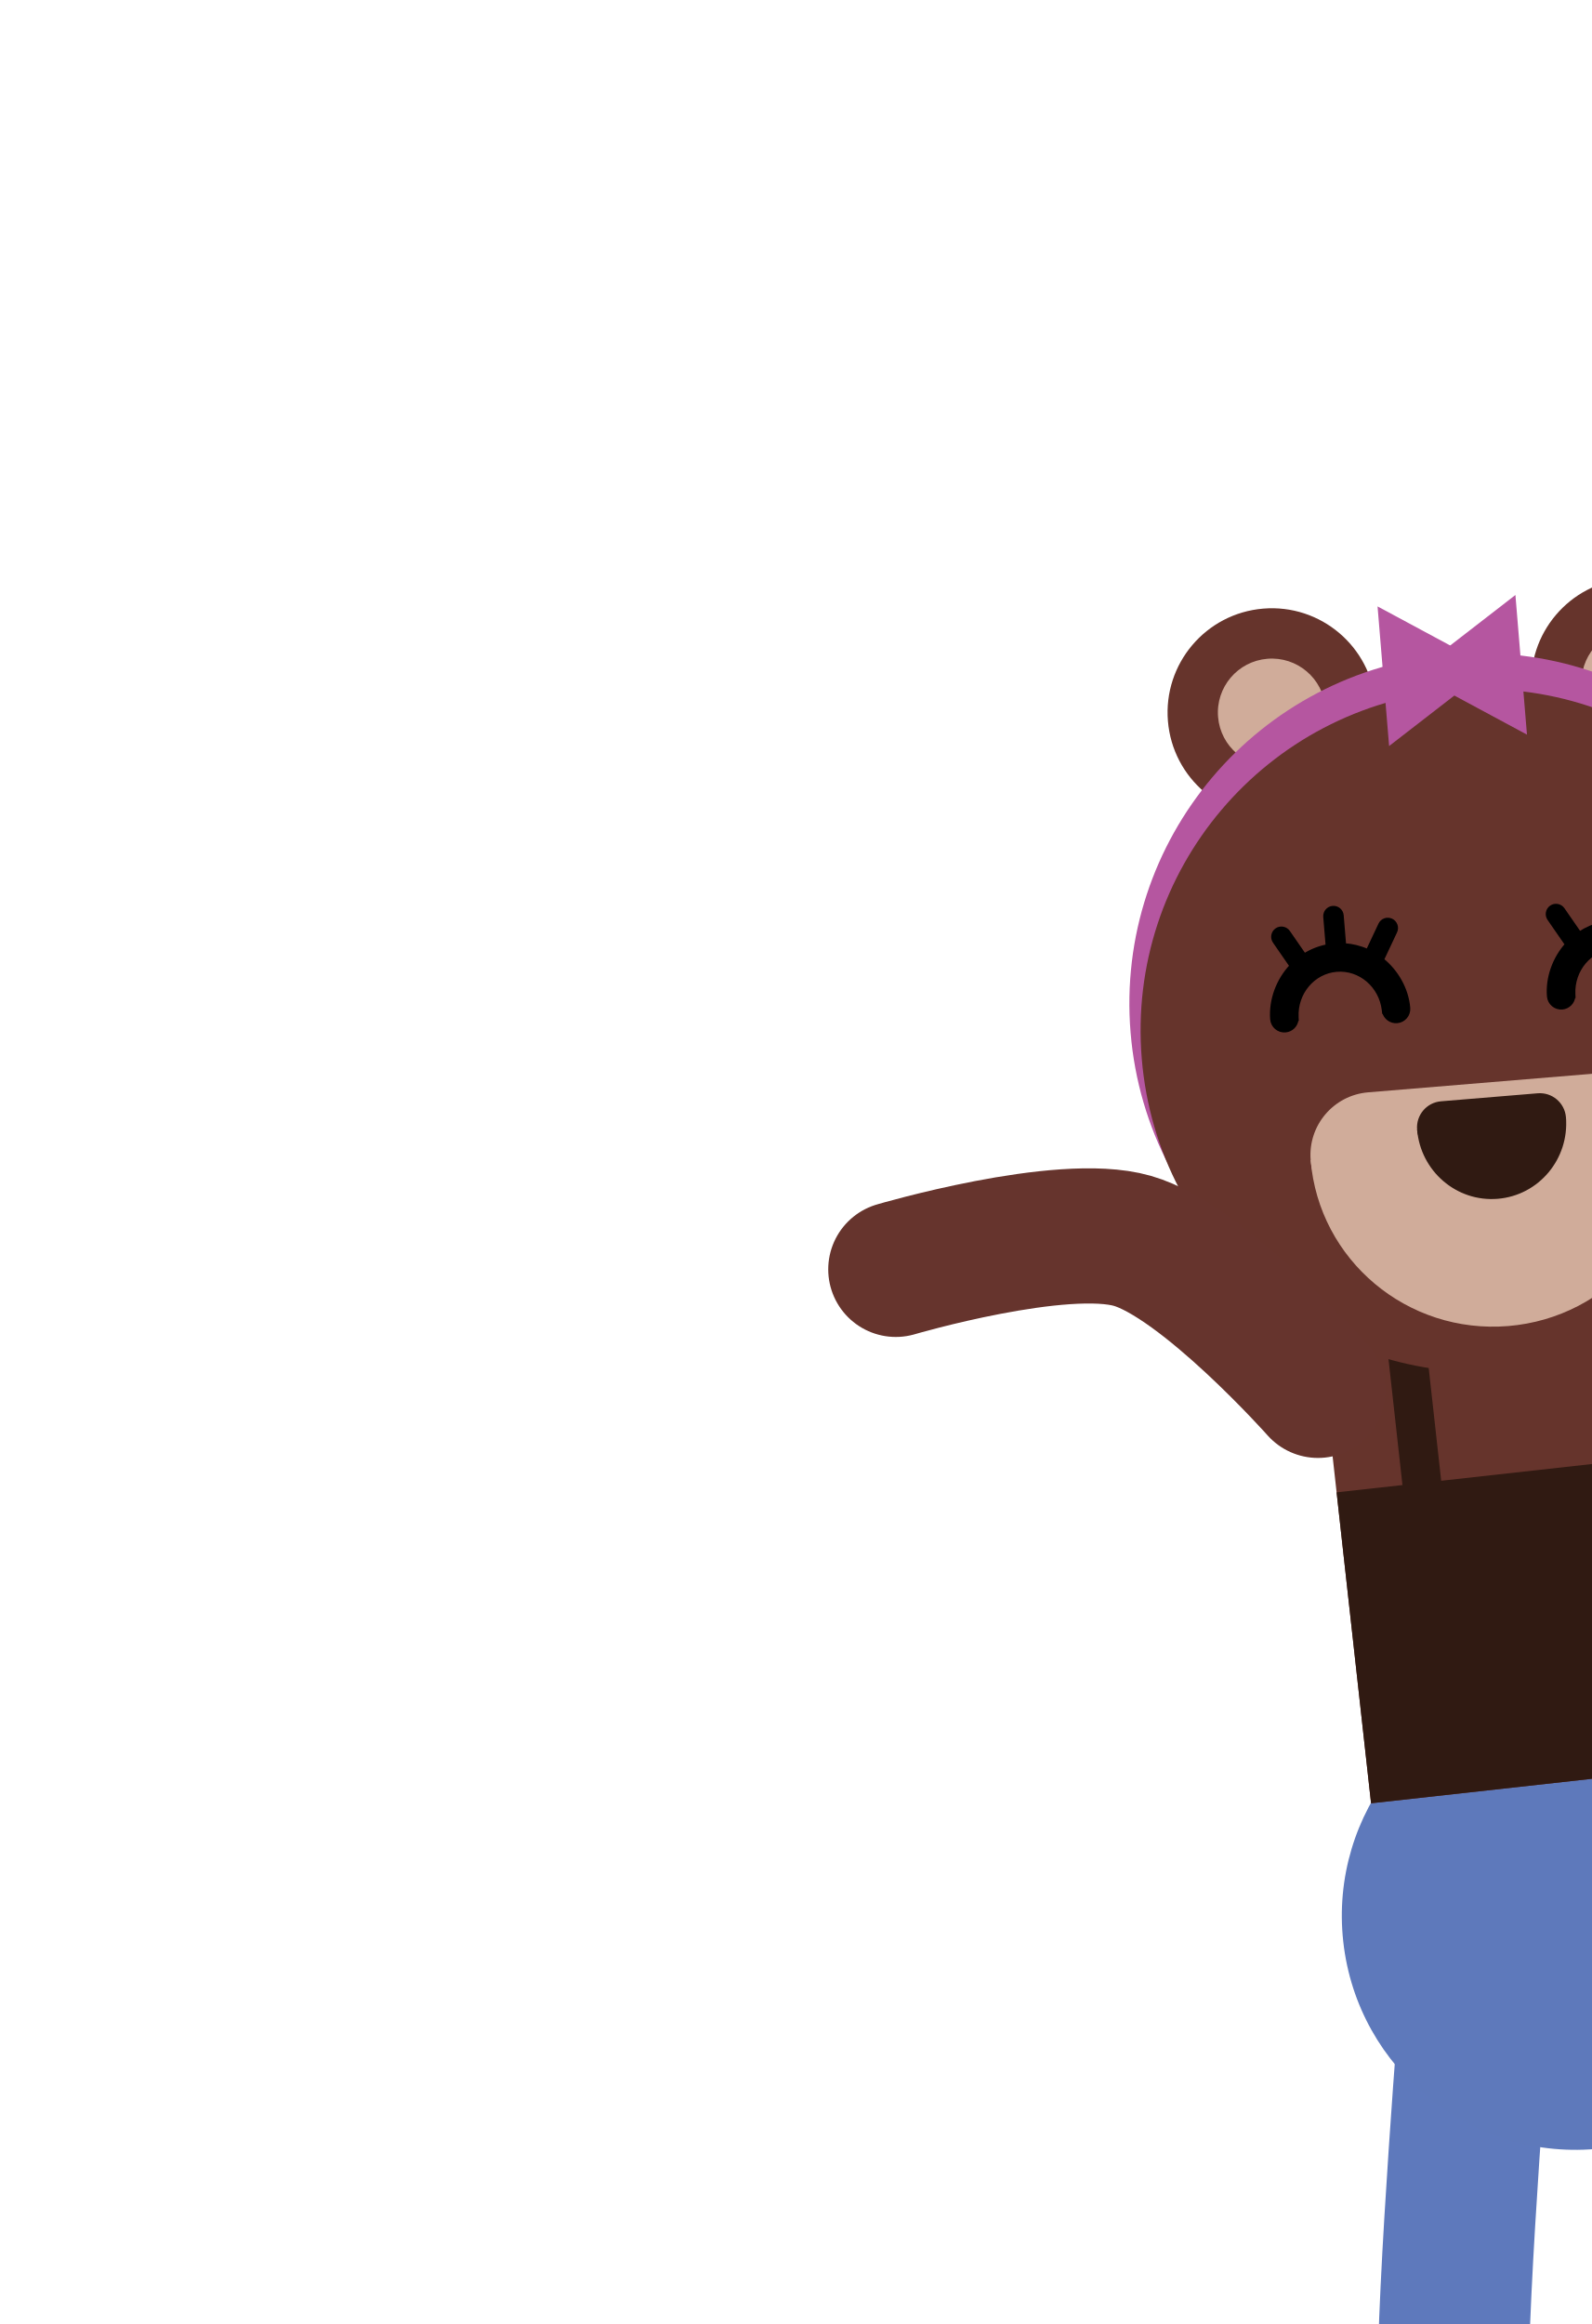
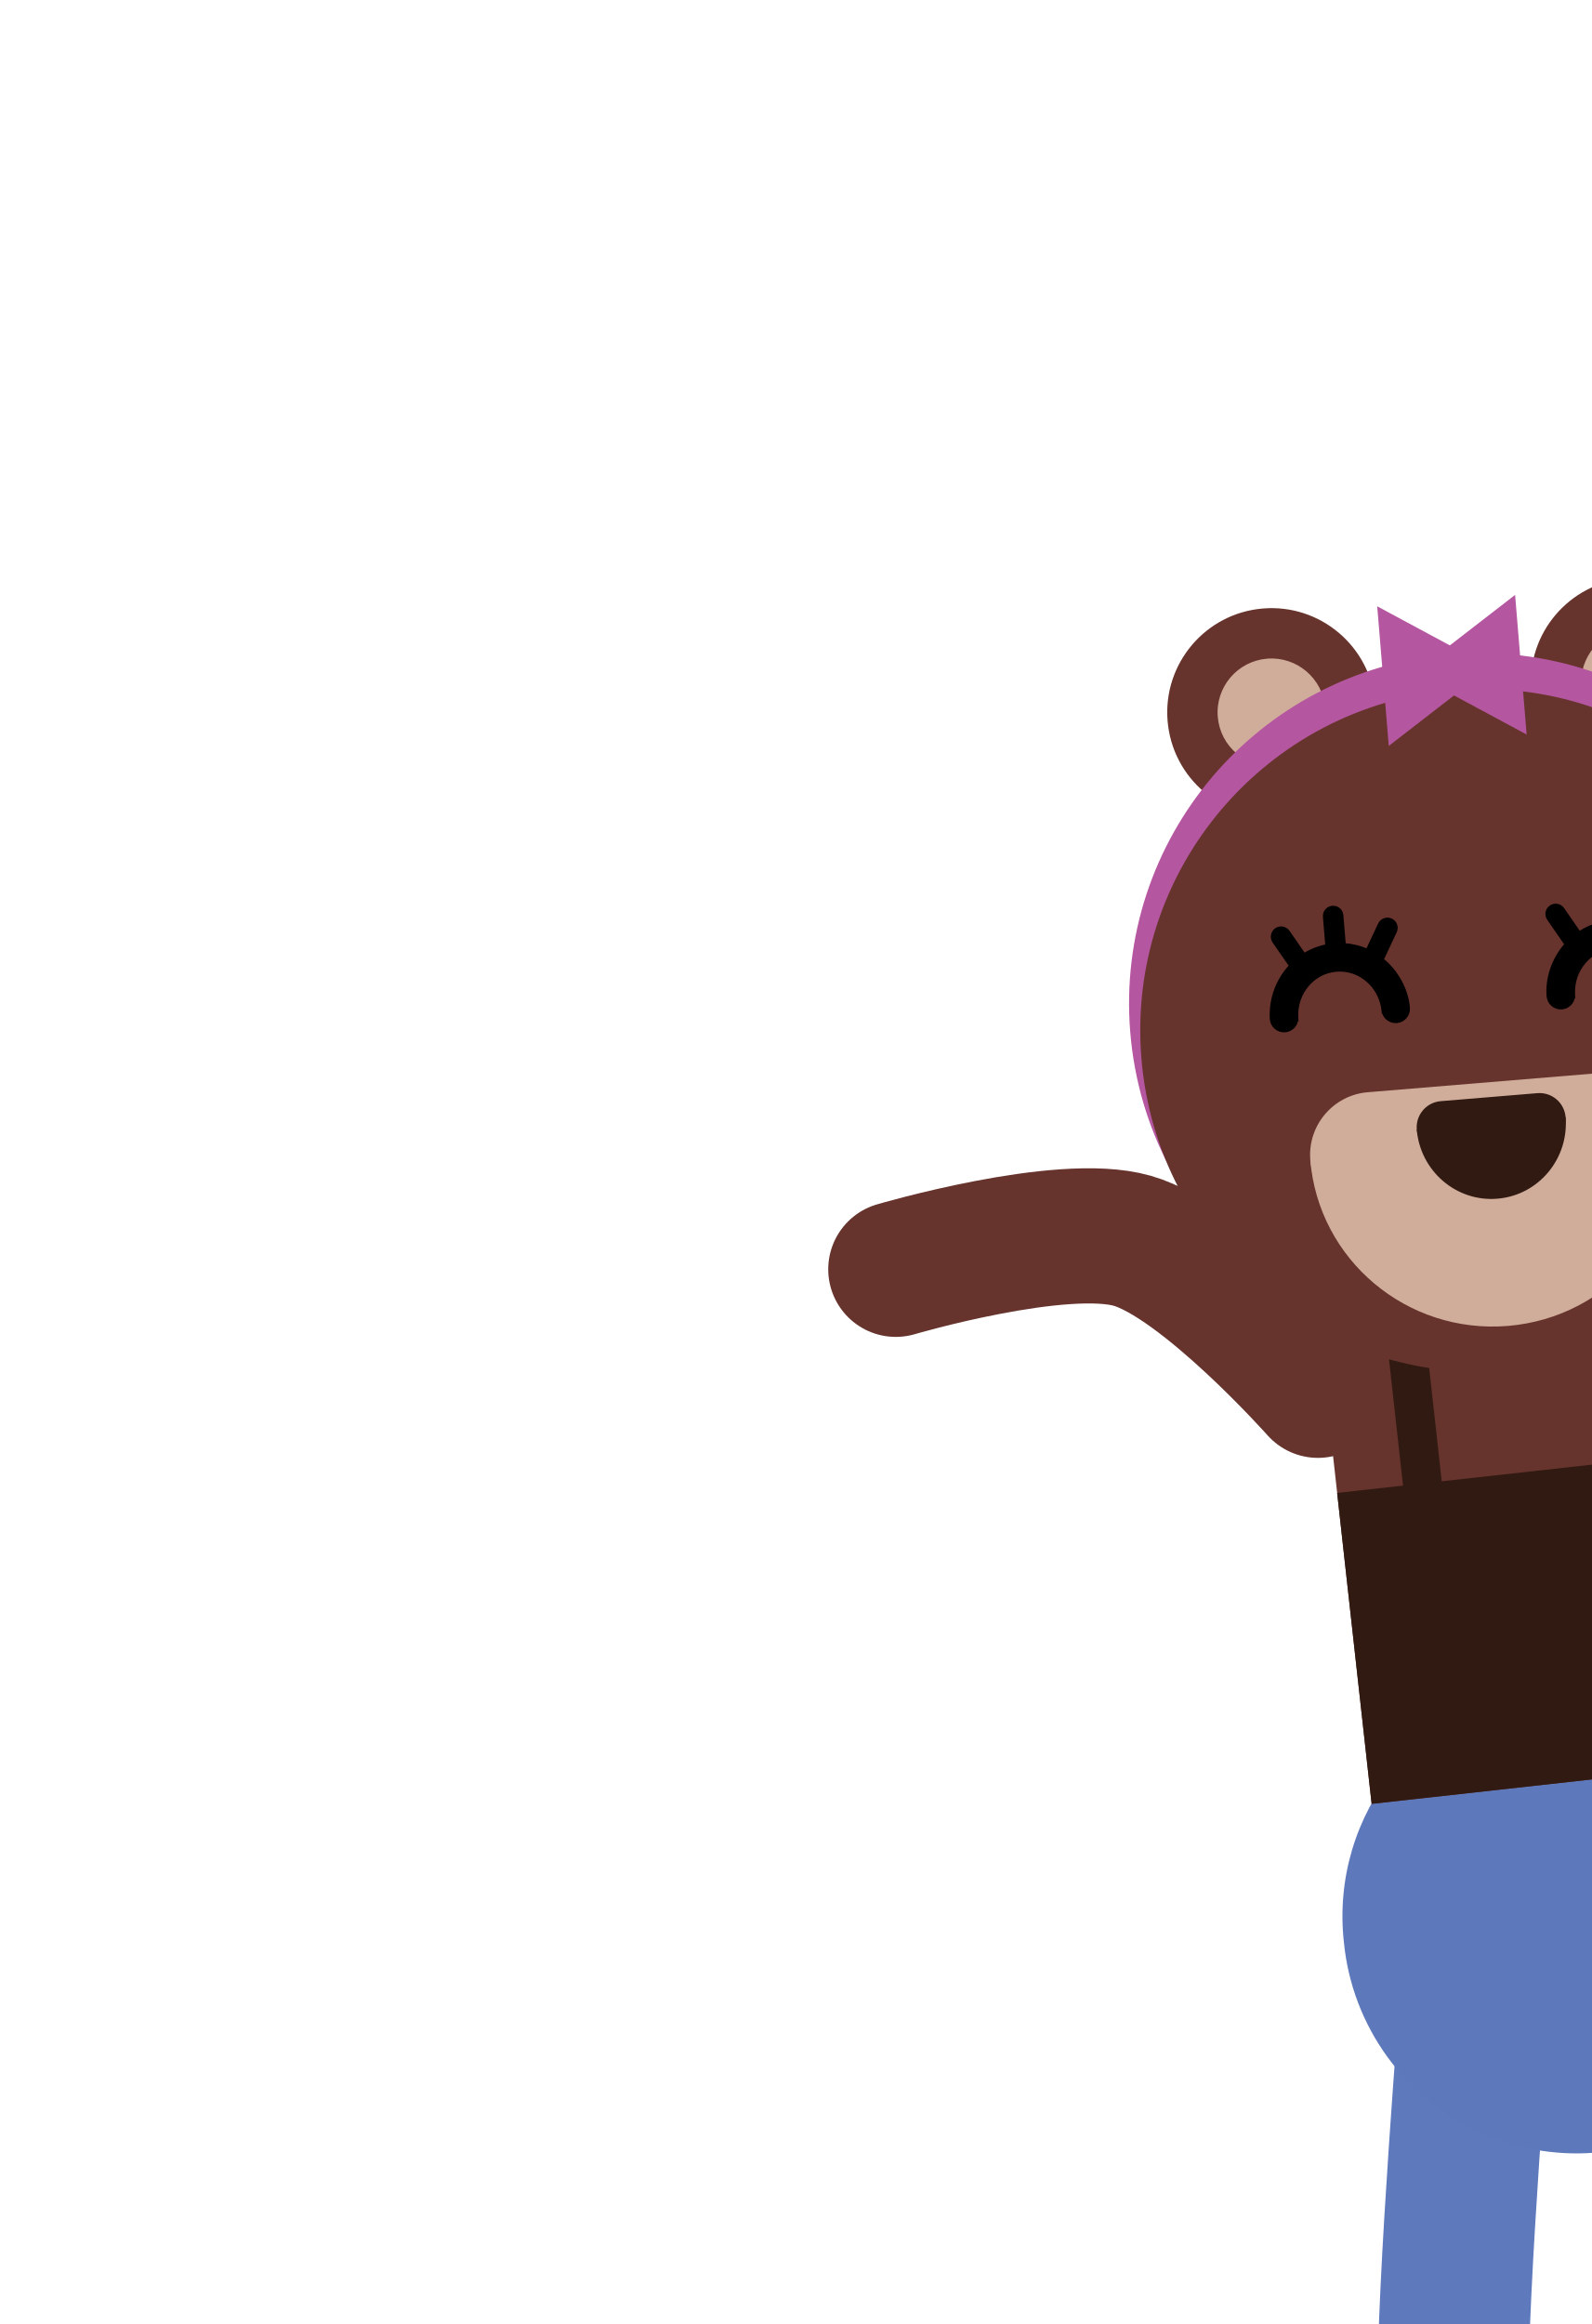
<svg xmlns="http://www.w3.org/2000/svg" width="800" height="800" style="width:100%;height:100%">
  <defs>
    <clipPath id="a">
      <path d="M0 0h800v800H0z" />
    </clipPath>
    <clipPath id="b">
      <path d="M0 0h400v400H0z" />
    </clipPath>
    <clipPath id="c">
      <path d="M0 0h500v500H0z" />
    </clipPath>
  </defs>
  <g clip-path="url(#a)">
-     <g display="block">
-       <g>
-         <path stroke-linecap="round" stroke-linejoin="round" stroke="#5E79BC" stroke-width="38" d="M456.517 705s0 0 0 0-8.47-80.24-12.29-105.88c-3.83-25.63-19.16-104.85-19.16-104.85" fill="none" />
+     <path stroke-linecap="round" stroke-linejoin="round" stroke="#5E79BC" stroke-width="38" d="M456.52 705s0 0 0 0-8.47-80.24-12.3-105.88c-3.82-25.63-19.15-104.85-19.15-104.85M375 705s0 0 0 0-8.94-76.34-9.4-102.26c-.45-25.91 5.8-102.52 5.8-102.52" fill="none" display="block" />
+     <g clip-path="url(#b)" transform="rotate(-6.33 2122.67 -1397.43)" display="block">
+       <g display="block">
+         <path fill="#5E79BB" d="M258.7 280.27a58.83 58.83 0 1 1-117.65 0 58.83 58.83 0 0 1 117.66 0z" />
+         <path fill="#66342C" d="M151.83 157.7a48.04 48.04 0 1 1 96.1 0v88.74h-96.1V157.7z" />
+         <path fill="#301A12" d="M232.72 122.64a48.23 48.23 0 0 0-9.8-7.1v52.21H178.3v-52.99a48.14 48.14 0 0 0-9.8 6.56v46.43h-16.68v78.69h96.1v-78.69h-15.2v-45.11z" />
      </g>
    </g>
-     <g display="block">
-       <g>
-         <path stroke-linecap="round" stroke-linejoin="round" stroke="#5E79BC" stroke-width="38" d="M375 705s0 0 0 0-8.94-76.34-9.4-102.26c-.45-25.91 5.8-102.52 5.8-102.52" fill="none" />
+     <path stroke-linecap="round" stroke-linejoin="round" stroke="#66342D" stroke-width="34" d="M591.87 376.2s0 0 0 0-57.29-22.81-78.36-27.73c-21.07-4.91-82.54-9.8-82.54-9.8" fill="none" display="block" />
+     <g clip-path="url(#c)" transform="rotate(-4.73 965.46 -1862) scale(.8)" display="block">
+       <g display="block">
+         <path fill="#D0AC9A" d="M193.94 136.22a16.36 16.36 0 0 1 22.36 6l6.22 10.8a16.4 16.4 0 0 1-6 22.38 16.36 16.36 0 0 1-22.37-6l-6.22-10.8a16.4 16.4 0 0 1 6-22.38z" />
+         <path stroke="#66342C" stroke-width="11.3" d="M193.94 136.22s0 0 0 0a16.36 16.36 0 0 1 22.36 6l6.22 10.8a16.4 16.4 0 0 1-6 22.38 16.36 16.36 0 0 1-22.37-6l-6.22-10.8a16.4 16.4 0 0 1 6-22.38z" fill="none" />
+         <path fill="#66342C" d="M192.21 115.97a32.78 32.78 0 1 1 0 65.56 32.78 32.78 0 0 1 0-65.56z" />
+         <path fill="#D0AC9A" d="M192.21 131.8a16.95 16.95 0 1 1 0 33.9 16.95 16.95 0 0 1 0-33.9z" />
+         <path fill="#66342C" d="M306.94 115.97a32.78 32.78 0 1 1 0 65.56 32.78 32.78 0 0 1 0-65.56z" />
+         <path fill="#D0AC9A" d="M306.94 131.8a16.95 16.95 0 1 1 0 33.9 16.95 16.95 0 0 1 0-33.9z" />
+         <path fill="#B556A0" d="M249.86 135.19c60.86 0 110.2 49.34 110.2 110.2s-49.34 110.2-110.2 110.2c-60.87 0-110.2-49.33-110.2-110.2 0-60.86 49.33-110.2 110.2-110.2z" />
+         <path fill="#66342C" d="M249.86 146.49c59.3 0 107.38 48.07 107.38 107.38 0 59.3-48.08 107.38-107.38 107.38s-107.38-48.08-107.38-107.38 48.08-107.38 107.38-107.38z" />
+         <path fill="#B556A0" d="M262.02 140.27L228.1 162.3v-44.05l33.9 22.02z" />
+         <path fill="#B556A0" d="M237.7 140.27l33.91-22.02v44.05l-33.91-22.03z" />
+         <path fill="#D0AC9A" d="M250.42 347.12c31.84 0 57.65-25.56 57.65-57.1h-115.3c0 31.54 25.82 57.1 57.65 57.1z" />
+         <path fill="#D0AC9A" d="M308.07 290.02a19.77 19.77 0 0 1-19.77 19.77h-75.76a19.76 19.76 0 0 1 0-39.53h75.77a19.76 19.76 0 0 1 19.76 19.76z" />
+         <path fill="#301A12" d="M250.42 306.98c12.97 0 23.48-10.65 23.48-23.8h-46.97c0 13.15 10.52 23.8 23.49 23.8z" />
+         <path fill="#301A12" d="M273.9 283.19a8.23 8.23 0 0 1-8.23 8.23h-30.5a8.23 8.23 0 0 1 0-16.47h30.5a8.23 8.23 0 0 1 8.23 8.24z" />
+         <path d="M216.08 225.9l4.58-7.96a2.66 2.66 0 0 1 3.64-.97 2.67 2.67 0 0 1 .97 3.64l-4.87 8.47c4.22 4 6.98 9.88 6.98 15.77a3.92 3.92 0 0 1-3.92 3.93 3.92 3.92 0 0 1-3.88-3.32h-.03l-.02-.59c-.27-7.66-6.31-13.75-13.69-13.75s-13.42 6.09-13.69 13.75l-.02.6-.03-.01a3.92 3.92 0 0 1-3.88 3.32 3.92 3.92 0 0 1-3.92-3.93v-.03a22.4 22.4 0 0 1 7.44-16.16l-4.64-8.05a2.67 2.67 0 0 1 .98-3.64 2.66 2.66 0 0 1 3.64.97l4.42 7.68a20.89 20.89 0 0 1 7.46-2.24v-9.23a2.67 2.67 0 0 1 2.66-2.67 2.66 2.66 0 0 1 2.66 2.67v9.33a20.89 20.89 0 0 1 7.16 2.42z" />
+         <path stroke="#000" stroke-width="1.13" d="M216.08 225.9l4.58-7.96a2.66 2.66 0 0 1 3.64-.97 2.67 2.67 0 0 1 .97 3.64l-4.87 8.47c4.22 4 6.98 9.88 6.98 15.77a3.92 3.92 0 0 1-3.92 3.93 3.92 3.92 0 0 1-3.88-3.32h-.03l-.02-.59c-.27-7.66-6.31-13.75-13.69-13.75s-13.42 6.09-13.69 13.75l-.02.6-.03-.01a3.92 3.92 0 0 1-3.88 3.32 3.92 3.92 0 0 1-3.92-3.93v0-.03 0a22.4 22.4 0 0 1 7.44-16.16l-4.64-8.05a2.67 2.67 0 0 1 .98-3.64 2.66 2.66 0 0 1 3.64.97l4.42 7.68a20.89 20.89 0 0 1 7.46-2.24v-9.23a2.67 2.67 0 0 1 2.66-2.67 2.66 2.66 0 0 1 2.66 2.67v9.33a20.89 20.89 0 0 1 7.16 2.42z" fill="none" />
+         <path d="M290.1 223.48v-9.33a2.67 2.67 0 0 1 2.66-2.67 2.67 2.67 0 0 1 2.66 2.67v9.23a20.89 20.89 0 0 1 7.46 2.24l4.42-7.68a2.66 2.66 0 0 1 3.64-.97 2.67 2.67 0 0 1 .98 3.64l-4.64 8.05a22.4 22.4 0 0 1 7.44 16.15v.04a3.92 3.92 0 0 1-3.92 3.93 3.92 3.92 0 0 1-3.88-3.32h-.03l-.02-.59c-.27-7.66-6.31-13.75-13.69-13.75s-13.42 6.09-13.69 13.75l-.02.6-.03-.01a3.92 3.92 0 0 1-3.88 3.32 3.92 3.92 0 0 1-3.92-3.93c0-5.89 2.76-11.77 6.98-15.77l-4.87-8.47a2.67 2.67 0 0 1 .97-3.64 2.66 2.66 0 0 1 3.64.97l4.58 7.96a20.89 20.89 0 0 1 7.16-2.42z" />
+         <path stroke="#000" stroke-width="1.13" d="M290.1 223.48v-9.33a2.67 2.67 0 0 1 2.66-2.67 2.67 2.67 0 0 1 2.66 2.67v9.23a20.89 20.89 0 0 1 7.46 2.24l4.42-7.68a2.66 2.66 0 0 1 3.64-.97 2.67 2.67 0 0 1 .98 3.64l-4.64 8.05a22.4 22.4 0 0 1 7.44 16.15v.04a3.92 3.92 0 0 1-3.92 3.93 3.92 3.92 0 0 1-3.88-3.32h-.03l-.02-.59c-.27-7.66-6.31-13.75-13.69-13.75s-13.42 6.09-13.69 13.75l-.02.6-.03-.01a3.92 3.92 0 0 1-3.88 3.32 3.92 3.92 0 0 1-3.92-3.93c0-5.89 2.76-11.77 6.98-15.77l-4.87-8.47a2.67 2.67 0 0 1 .97-3.64 2.66 2.66 0 0 1 3.64.97l4.58 7.96a20.89 20.89 0 0 1 7.16-2.42z" fill="none" />
      </g>
    </g>
-     <g clip-path="url(#b)" transform="rotate(-6.325 2122.67 -1397.429)" display="block">
-       <g display="block">
-         <path fill="#5E79BB" d="M258.707 280.266c0 32.49-26.339 58.83-58.83 58.83-32.49 0-58.83-26.34-58.83-58.83 0-32.49 26.34-58.83 58.83-58.83 32.491 0 58.83 26.34 58.83 58.83z" />
-         <path fill="#66342C" d="M151.833 157.703c0-26.534 21.51-48.044 48.044-48.044 26.535 0 48.045 21.51 48.045 48.044v88.736h-96.09v-88.736z" />
-         <path fill="#301A12" d="M232.724 122.64a48.225 48.225 0 0 0-9.805-7.106v52.22h-44.613V114.76a48.14 48.14 0 0 0-9.805 6.557v46.436h-16.668v78.685h96.089v-78.685h-15.198V122.64z" />
-       </g>
-     </g>
-     <g display="block">
-       <g>
-         <path stroke-linecap="round" stroke-linejoin="round" stroke="#66342D" stroke-width="34" d="M591.872 376.207s0 0 0 0-57.29-22.82-78.36-27.74c-21.07-4.91-82.54-9.79-82.54-9.79" fill="none" />
-       </g>
-     </g>
-     <g clip-path="url(#c)" transform="rotate(-4.732 965.463 -1861.995) scale(.8)" display="block">
-       <g display="block">
-         <path fill="#D0AC9A" d="M193.937 136.225c7.834-4.523 17.847-1.836 22.364 6.001l6.22 10.79c4.516 7.838 1.828 17.857-6.006 22.38-7.834 4.523-17.846 1.837-22.364-6l-6.22-10.79c-4.516-7.837-1.827-17.858 6.006-22.381z" />
-         <path stroke="#66342C" stroke-width="11.303" d="M193.937 136.225s0 0 0 0c7.834-4.523 17.847-1.836 22.364 6.001l6.22 10.79c4.516 7.838 1.828 17.857-6.006 22.38-7.834 4.523-17.846 1.837-22.364-6l-6.22-10.79c-4.516-7.837-1.827-17.858 6.006-22.381z" fill="none" />
-         <path fill="#66342C" d="M192.213 115.971c18.104 0 32.78 14.675 32.78 32.779 0 18.103-14.676 32.779-32.78 32.779-18.103 0-32.778-14.676-32.778-32.78 0-18.103 14.675-32.778 32.778-32.778z" />
-         <path fill="#D0AC9A" d="M192.213 131.795c9.364 0 16.955 7.591 16.955 16.955 0 9.363-7.591 16.954-16.955 16.954-9.363 0-16.954-7.59-16.954-16.954s7.591-16.955 16.954-16.955z" />
-         <path fill="#66342C" d="M306.939 115.971c18.103 0 32.779 14.675 32.779 32.779 0 18.103-14.676 32.779-32.78 32.779-18.102 0-32.778-14.676-32.778-32.78 0-18.103 14.676-32.778 32.779-32.778z" />
-         <path fill="#D0AC9A" d="M306.939 131.795c9.363 0 16.954 7.591 16.954 16.955 0 9.363-7.59 16.954-16.954 16.954s-16.955-7.59-16.955-16.954 7.591-16.955 16.955-16.955z" />
-         <path fill="#B556A0" d="M249.859 135.186c60.864 0 110.204 49.34 110.204 110.205 0 60.863-49.34 110.204-110.204 110.204-60.864 0-110.205-49.34-110.205-110.204 0-60.864 49.34-110.205 110.205-110.205z" />
-         <path fill="#66342C" d="M249.859 146.49c59.303 0 107.378 48.074 107.378 107.378 0 59.303-48.075 107.378-107.378 107.378-59.304 0-107.379-48.075-107.379-107.378 0-59.304 48.075-107.379 107.379-107.379z" />
-         <path fill="#B556A0" d="M262.017 140.273l-33.91 22.024v-44.049l33.91 22.025z" />
-         <path fill="#B556A0" d="M237.7 140.273l33.91-22.025v44.05l-33.91-22.025z" />
-         <path fill="#D0AC9A" d="M250.423 347.117c31.836 0 57.645-25.562 57.645-57.095h-115.29c0 31.533 25.809 57.095 57.645 57.095z" />
-         <path fill="#D0AC9A" d="M308.07 290.021c0 10.915-8.85 19.764-19.765 19.764h-75.762c-10.915 0-19.763-8.849-19.763-19.764s8.848-19.764 19.763-19.764h75.762c10.916 0 19.764 8.85 19.764 19.764z" />
-         <path fill="#301A12" d="M250.418 306.978c12.97 0 23.484-10.65 23.484-23.79h-46.97c0 13.14 10.515 23.79 23.486 23.79z" />
-         <path fill="#301A12" d="M273.902 283.189a8.235 8.235 0 0 1-8.234 8.235h-30.5a8.235 8.235 0 0 1 0-16.47h30.5a8.235 8.235 0 0 1 8.234 8.235z" />
-         <path d="M216.077 225.904l4.584-7.961a2.66 2.66 0 0 1 3.638-.977 2.672 2.672 0 0 1 .974 3.644l-4.876 8.467c4.227 4.002 6.981 9.885 6.981 15.775a3.924 3.924 0 0 1-3.92 3.93 3.925 3.925 0 0 1-3.875-3.324l-.035.003-.02-.59c-.265-7.662-6.312-13.753-13.688-13.753s-13.422 6.091-13.687 13.754l-.021.59-.035-.004a3.925 3.925 0 0 1-3.875 3.323 3.925 3.925 0 0 1-3.92-3.93v-.002-.033-.002c.056-6.1 2.928-12.122 7.436-16.155l-4.634-8.049a2.671 2.671 0 0 1 .974-3.644 2.66 2.66 0 0 1 3.638.977l4.419 7.675a20.885 20.885 0 0 1 7.462-2.242v-9.226a2.665 2.665 0 0 1 2.663-2.668 2.664 2.664 0 0 1 2.662 2.668v9.33a20.89 20.89 0 0 1 7.155 2.424z" />
-         <path stroke="#000" stroke-width="1.13" d="M216.077 225.904l4.584-7.961a2.66 2.66 0 0 1 3.638-.977 2.672 2.672 0 0 1 .974 3.644l-4.876 8.467c4.227 4.002 6.981 9.885 6.981 15.775a3.924 3.924 0 0 1-3.92 3.93 3.925 3.925 0 0 1-3.875-3.324l-.035.003-.02-.59c-.265-7.662-6.312-13.753-13.688-13.753s-13.422 6.091-13.687 13.754l-.021.59-.035-.004a3.925 3.925 0 0 1-3.875 3.323 3.925 3.925 0 0 1-3.92-3.93v-.002-.033-.002c.056-6.1 2.928-12.122 7.436-16.155l-4.634-8.049a2.671 2.671 0 0 1 .974-3.644 2.66 2.66 0 0 1 3.638.977l4.419 7.675a20.885 20.885 0 0 1 7.462-2.242v-9.226a2.665 2.665 0 0 1 2.663-2.668 2.664 2.664 0 0 1 2.662 2.668v9.33a20.89 20.89 0 0 1 7.155 2.424z" fill="none" />
-         <g>
-           <path d="M290.099 223.48v-9.33a2.665 2.665 0 0 1 2.662-2.668 2.666 2.666 0 0 1 2.662 2.668v9.226a20.886 20.886 0 0 1 7.462 2.242l4.42-7.675a2.66 2.66 0 0 1 3.637-.977 2.67 2.67 0 0 1 .974 3.644l-4.634 8.049c4.508 4.033 7.38 10.055 7.436 16.155V244.852a3.925 3.925 0 0 1-3.92 3.93 3.924 3.924 0 0 1-3.874-3.324l-.036.003-.02-.59c-.265-7.662-6.312-13.753-13.688-13.753-7.377 0-13.423 6.091-13.688 13.754l-.02.59-.035-.004a3.925 3.925 0 0 1-3.875 3.323 3.924 3.924 0 0 1-3.92-3.929c0-5.89 2.754-11.773 6.98-15.775l-4.876-8.467a2.672 2.672 0 0 1 .975-3.644 2.66 2.66 0 0 1 3.638.977l4.584 7.96a20.887 20.887 0 0 1 7.156-2.422z" />
-           <path stroke="#000" stroke-width="1.13" d="M290.099 223.48v-9.33a2.665 2.665 0 0 1 2.662-2.668 2.666 2.666 0 0 1 2.662 2.668v9.226a20.886 20.886 0 0 1 7.462 2.242l4.42-7.675a2.66 2.66 0 0 1 3.637-.977 2.67 2.67 0 0 1 .974 3.644l-4.634 8.049c4.508 4.033 7.38 10.055 7.436 16.155V244.852a3.925 3.925 0 0 1-3.92 3.93 3.924 3.924 0 0 1-3.874-3.324l-.036.003-.02-.59c-.265-7.662-6.312-13.753-13.688-13.753-7.377 0-13.423 6.091-13.688 13.754l-.02.59-.035-.004a3.925 3.925 0 0 1-3.875 3.323 3.924 3.924 0 0 1-3.92-3.929c0-5.89 2.754-11.773 6.98-15.775l-4.876-8.467a2.672 2.672 0 0 1 .975-3.644 2.66 2.66 0 0 1 3.638.977l4.584 7.96a20.887 20.887 0 0 1 7.156-2.422z" fill="none" />
-         </g>
-       </g>
-     </g>
-     <g display="block">
-       <g>
-         <path stroke-linecap="round" stroke-linejoin="round" stroke="#66342D" stroke-width="34" d="M225.365 319.264s0 0 0 0 41.73-12.27 59.52-7.17c17.79 5.09 46.69 37.6 46.69 37.6" fill="none" />
-       </g>
-     </g>
+     <path stroke-linecap="round" stroke-linejoin="round" stroke="#66342D" stroke-width="34" d="M225.37 319.26s0 0 0 0 41.73-12.27 59.52-7.17c17.79 5.1 46.69 37.6 46.69 37.6" fill="none" display="block" />
  </g>
</svg>
